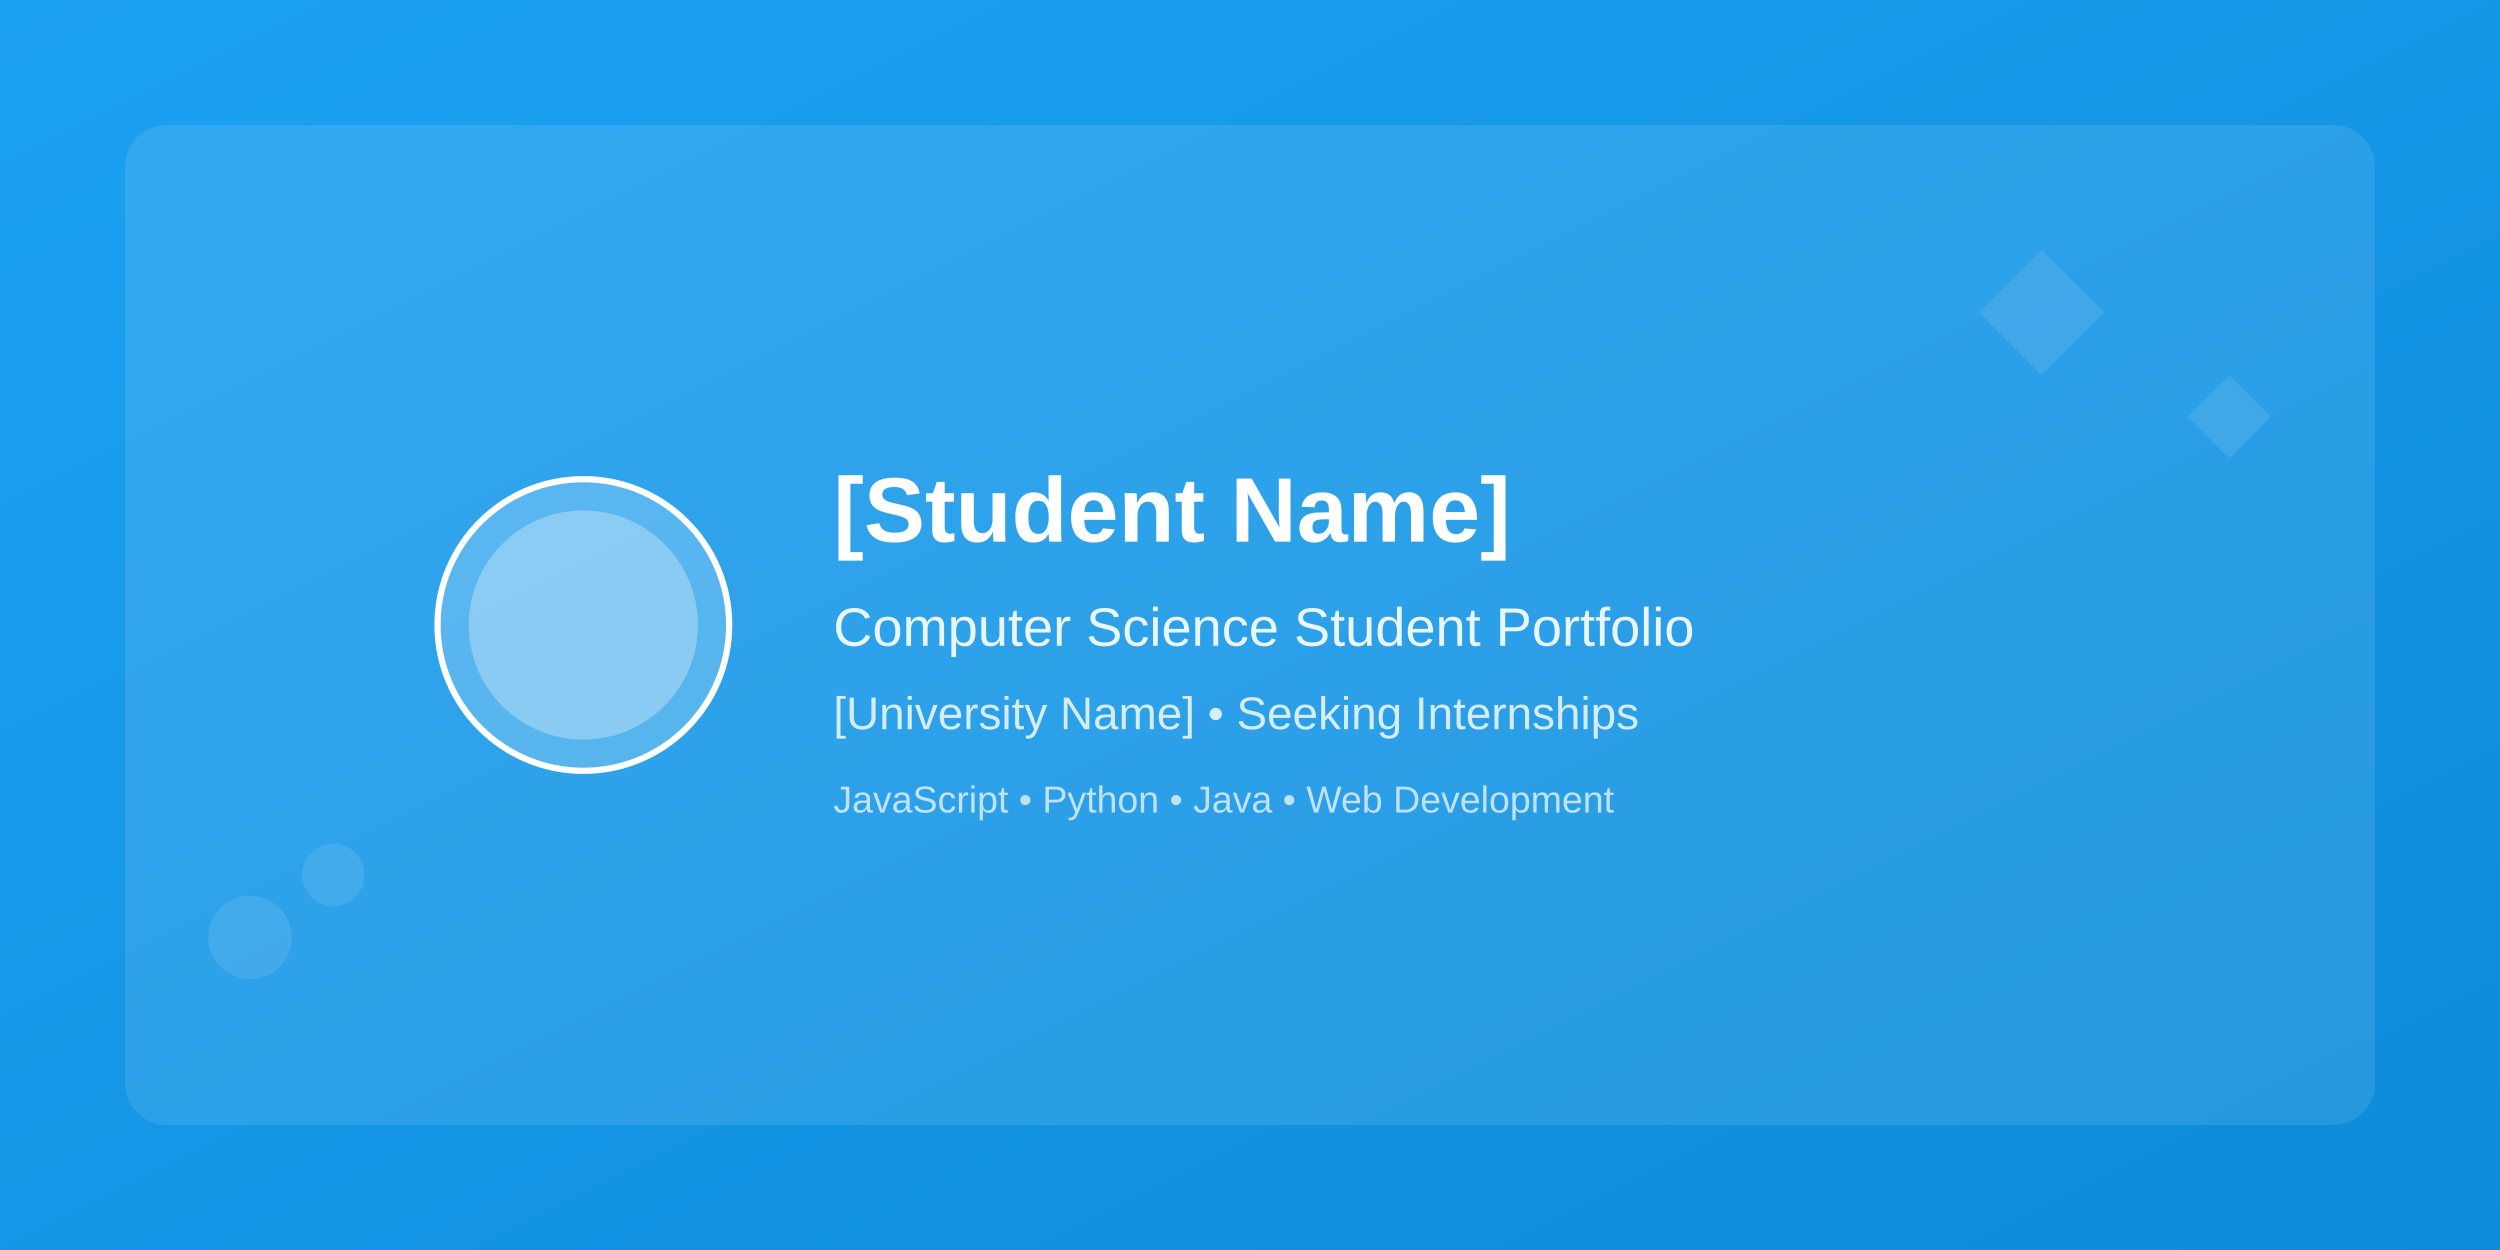
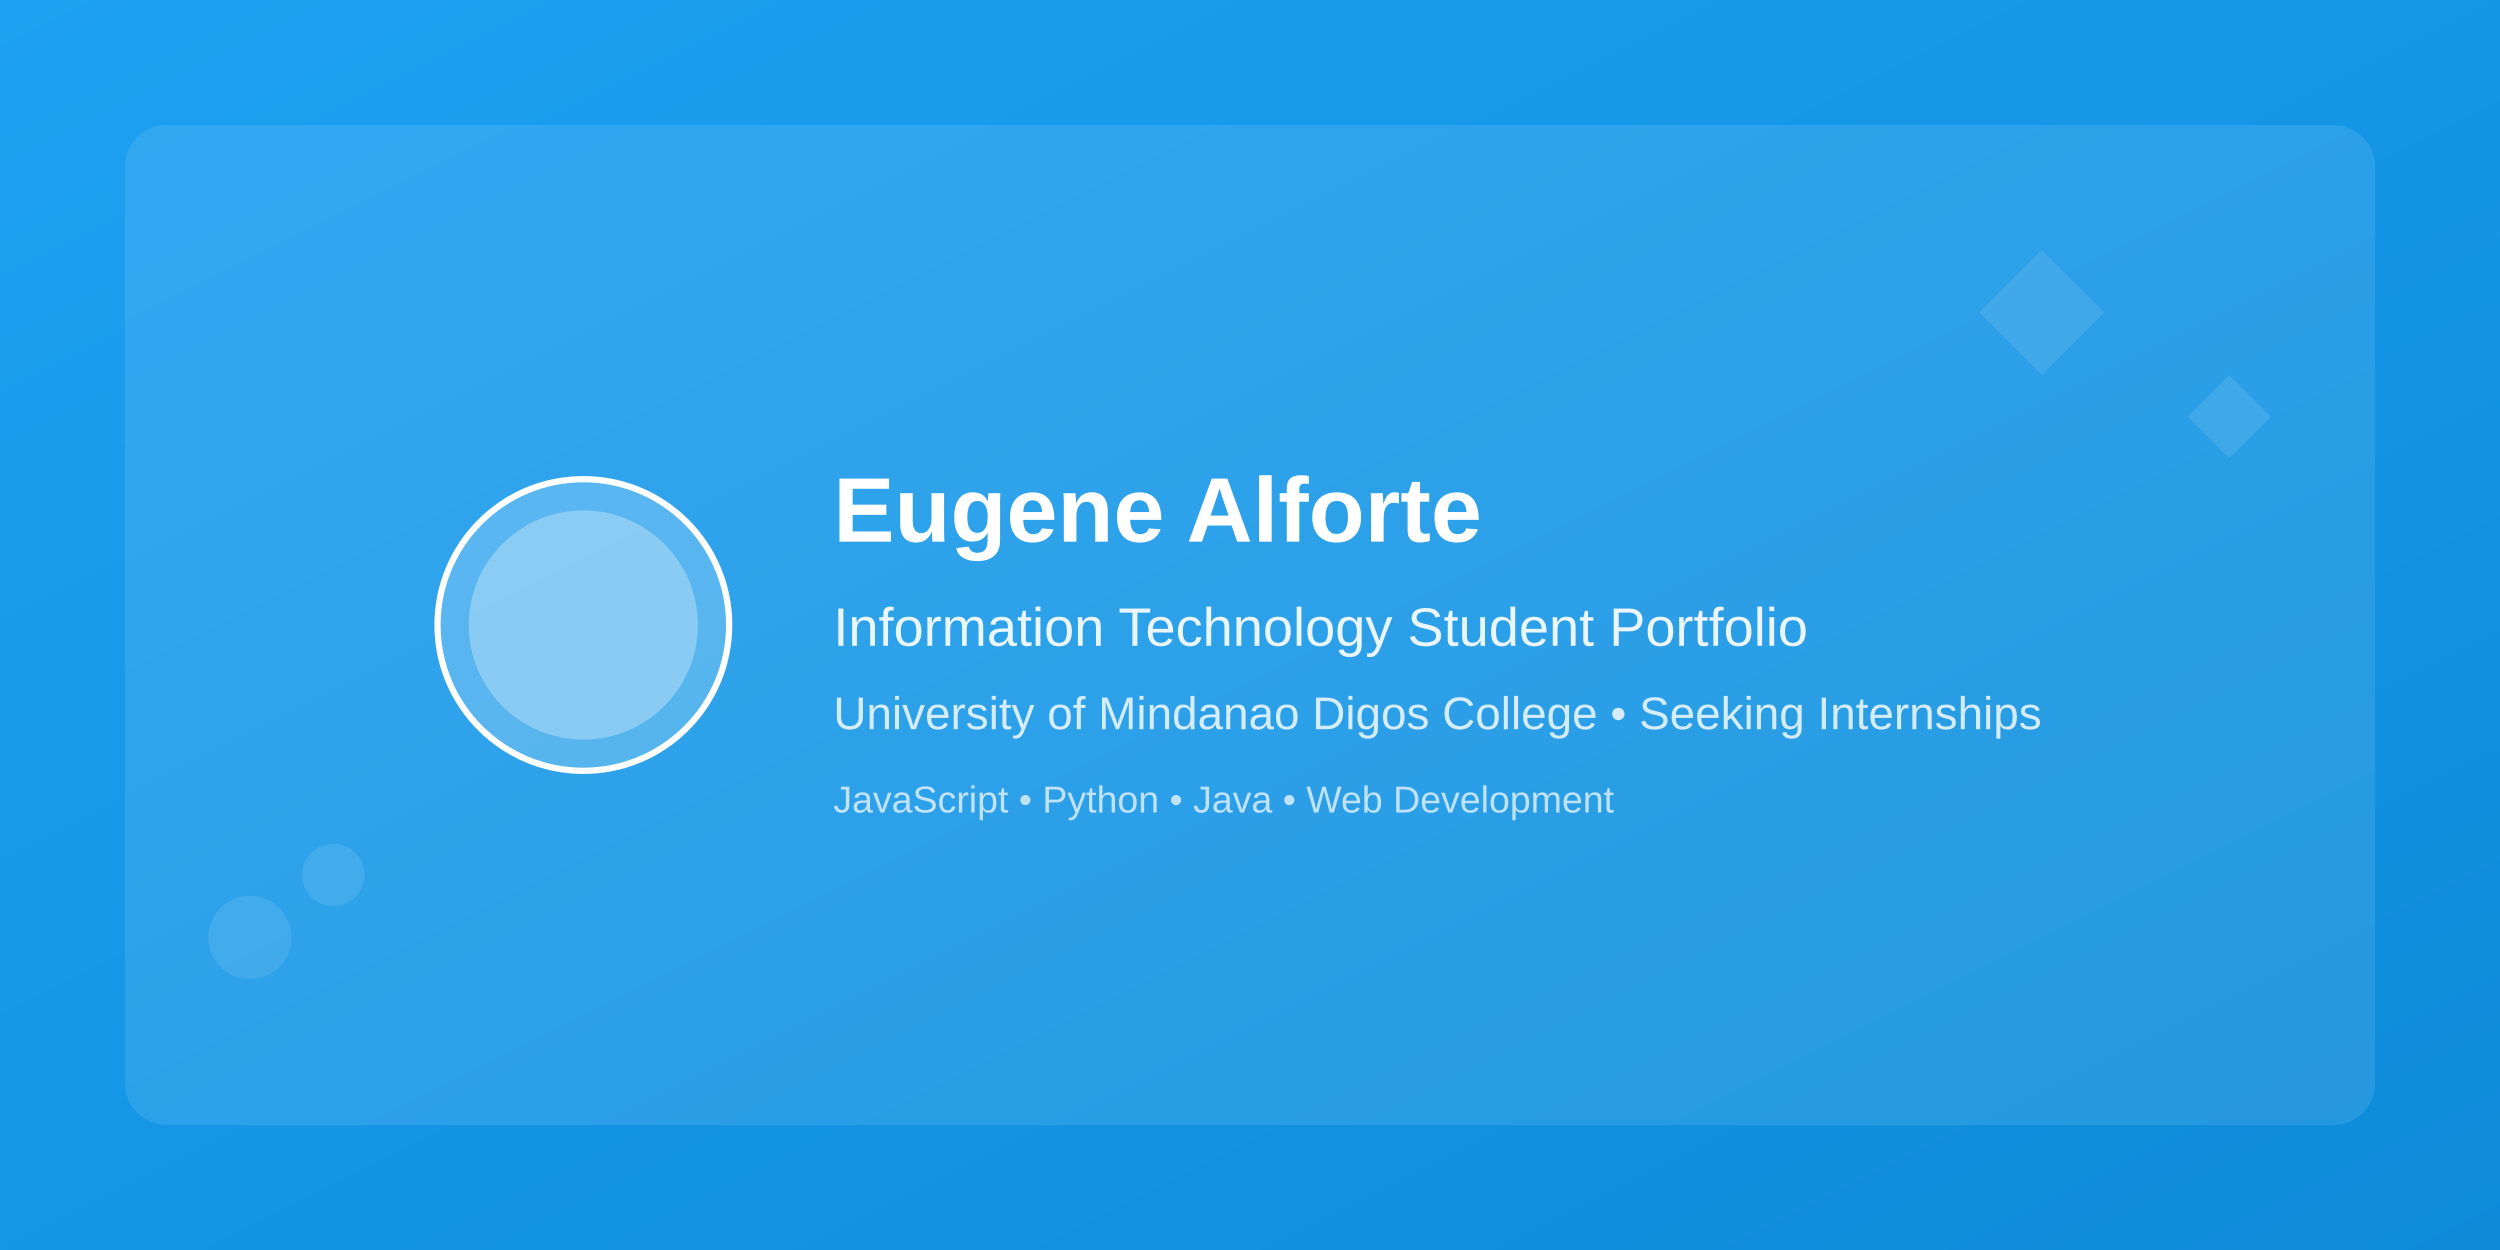
<svg xmlns="http://www.w3.org/2000/svg" width="1200" height="600">
  <defs>
    <linearGradient id="twitterBg" x1="0%" y1="0%" x2="100%" y2="100%">
      <stop offset="0%" style="stop-color:#1da1f2;stop-opacity:1" />
      <stop offset="100%" style="stop-color:#0d8bd9;stop-opacity:1" />
    </linearGradient>
  </defs>
  <rect width="1200" height="600" fill="url(#twitterBg)" />
  <rect x="60" y="60" width="1080" height="480" fill="rgba(255,255,255,0.1)" rx="20" />
  <circle cx="280" cy="300" r="70" fill="rgba(255,255,255,0.2)" stroke="white" stroke-width="3" />
  <circle cx="280" cy="300" r="55" fill="rgba(255,255,255,0.3)" />
  <text x="400" y="260" font-family="Arial, sans-serif" font-size="44" font-weight="bold" fill="white">
-     [Student Name]
+     Eugene Alforte
  </text>
  <text x="400" y="310" font-family="Arial, sans-serif" font-size="26" fill="rgba(255,255,255,0.9)">
-     Computer Science Student Portfolio
+     Information Technology Student Portfolio
  </text>
  <text x="400" y="350" font-family="Arial, sans-serif" font-size="22" fill="rgba(255,255,255,0.8)">
-     [University Name] • Seeking Internships
+     University of Mindanao Digos College • Seeking Internships
  </text>
  <text x="400" y="390" font-family="Arial, sans-serif" font-size="18" fill="rgba(255,255,255,0.7)">
    JavaScript • Python • Java • Web Development
  </text>
  <path d="M950 150 L980 120 L1010 150 L980 180 Z" fill="rgba(255,255,255,0.1)" />
  <path d="M1050 200 L1070 180 L1090 200 L1070 220 Z" fill="rgba(255,255,255,0.1)" />
  <circle cx="120" cy="450" r="20" fill="rgba(255,255,255,0.1)" />
  <circle cx="160" cy="420" r="15" fill="rgba(255,255,255,0.1)" />
</svg>
